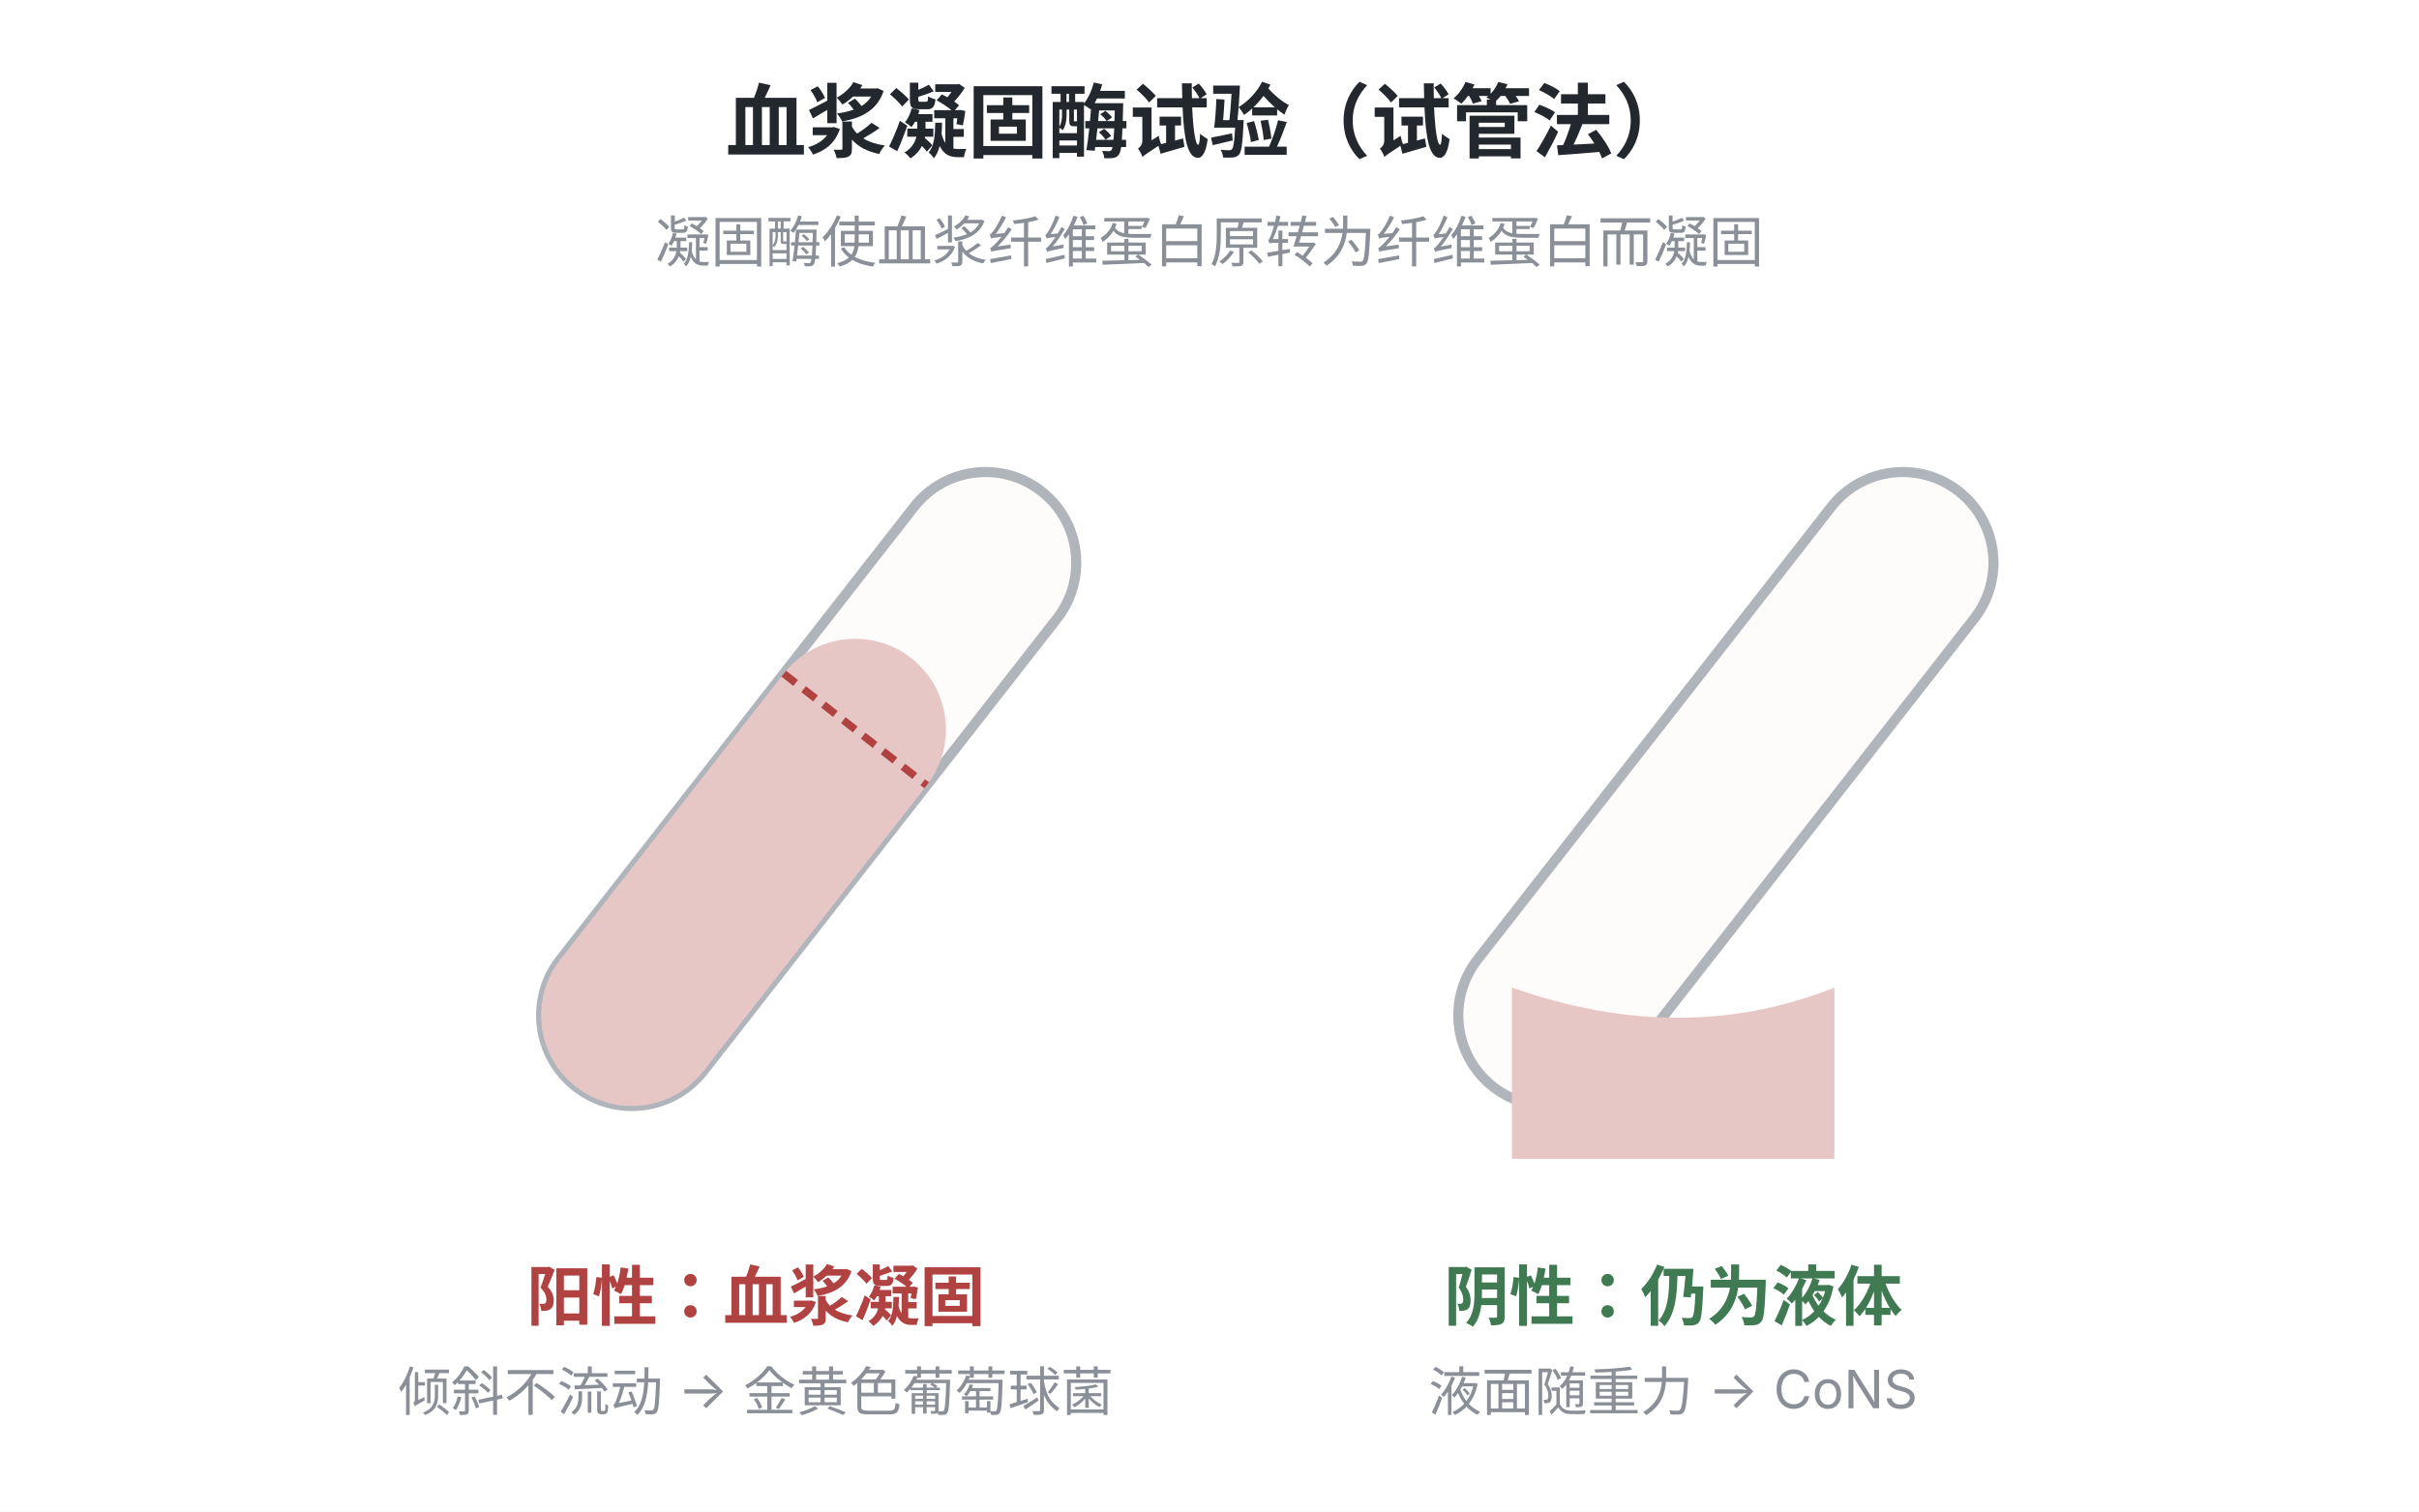
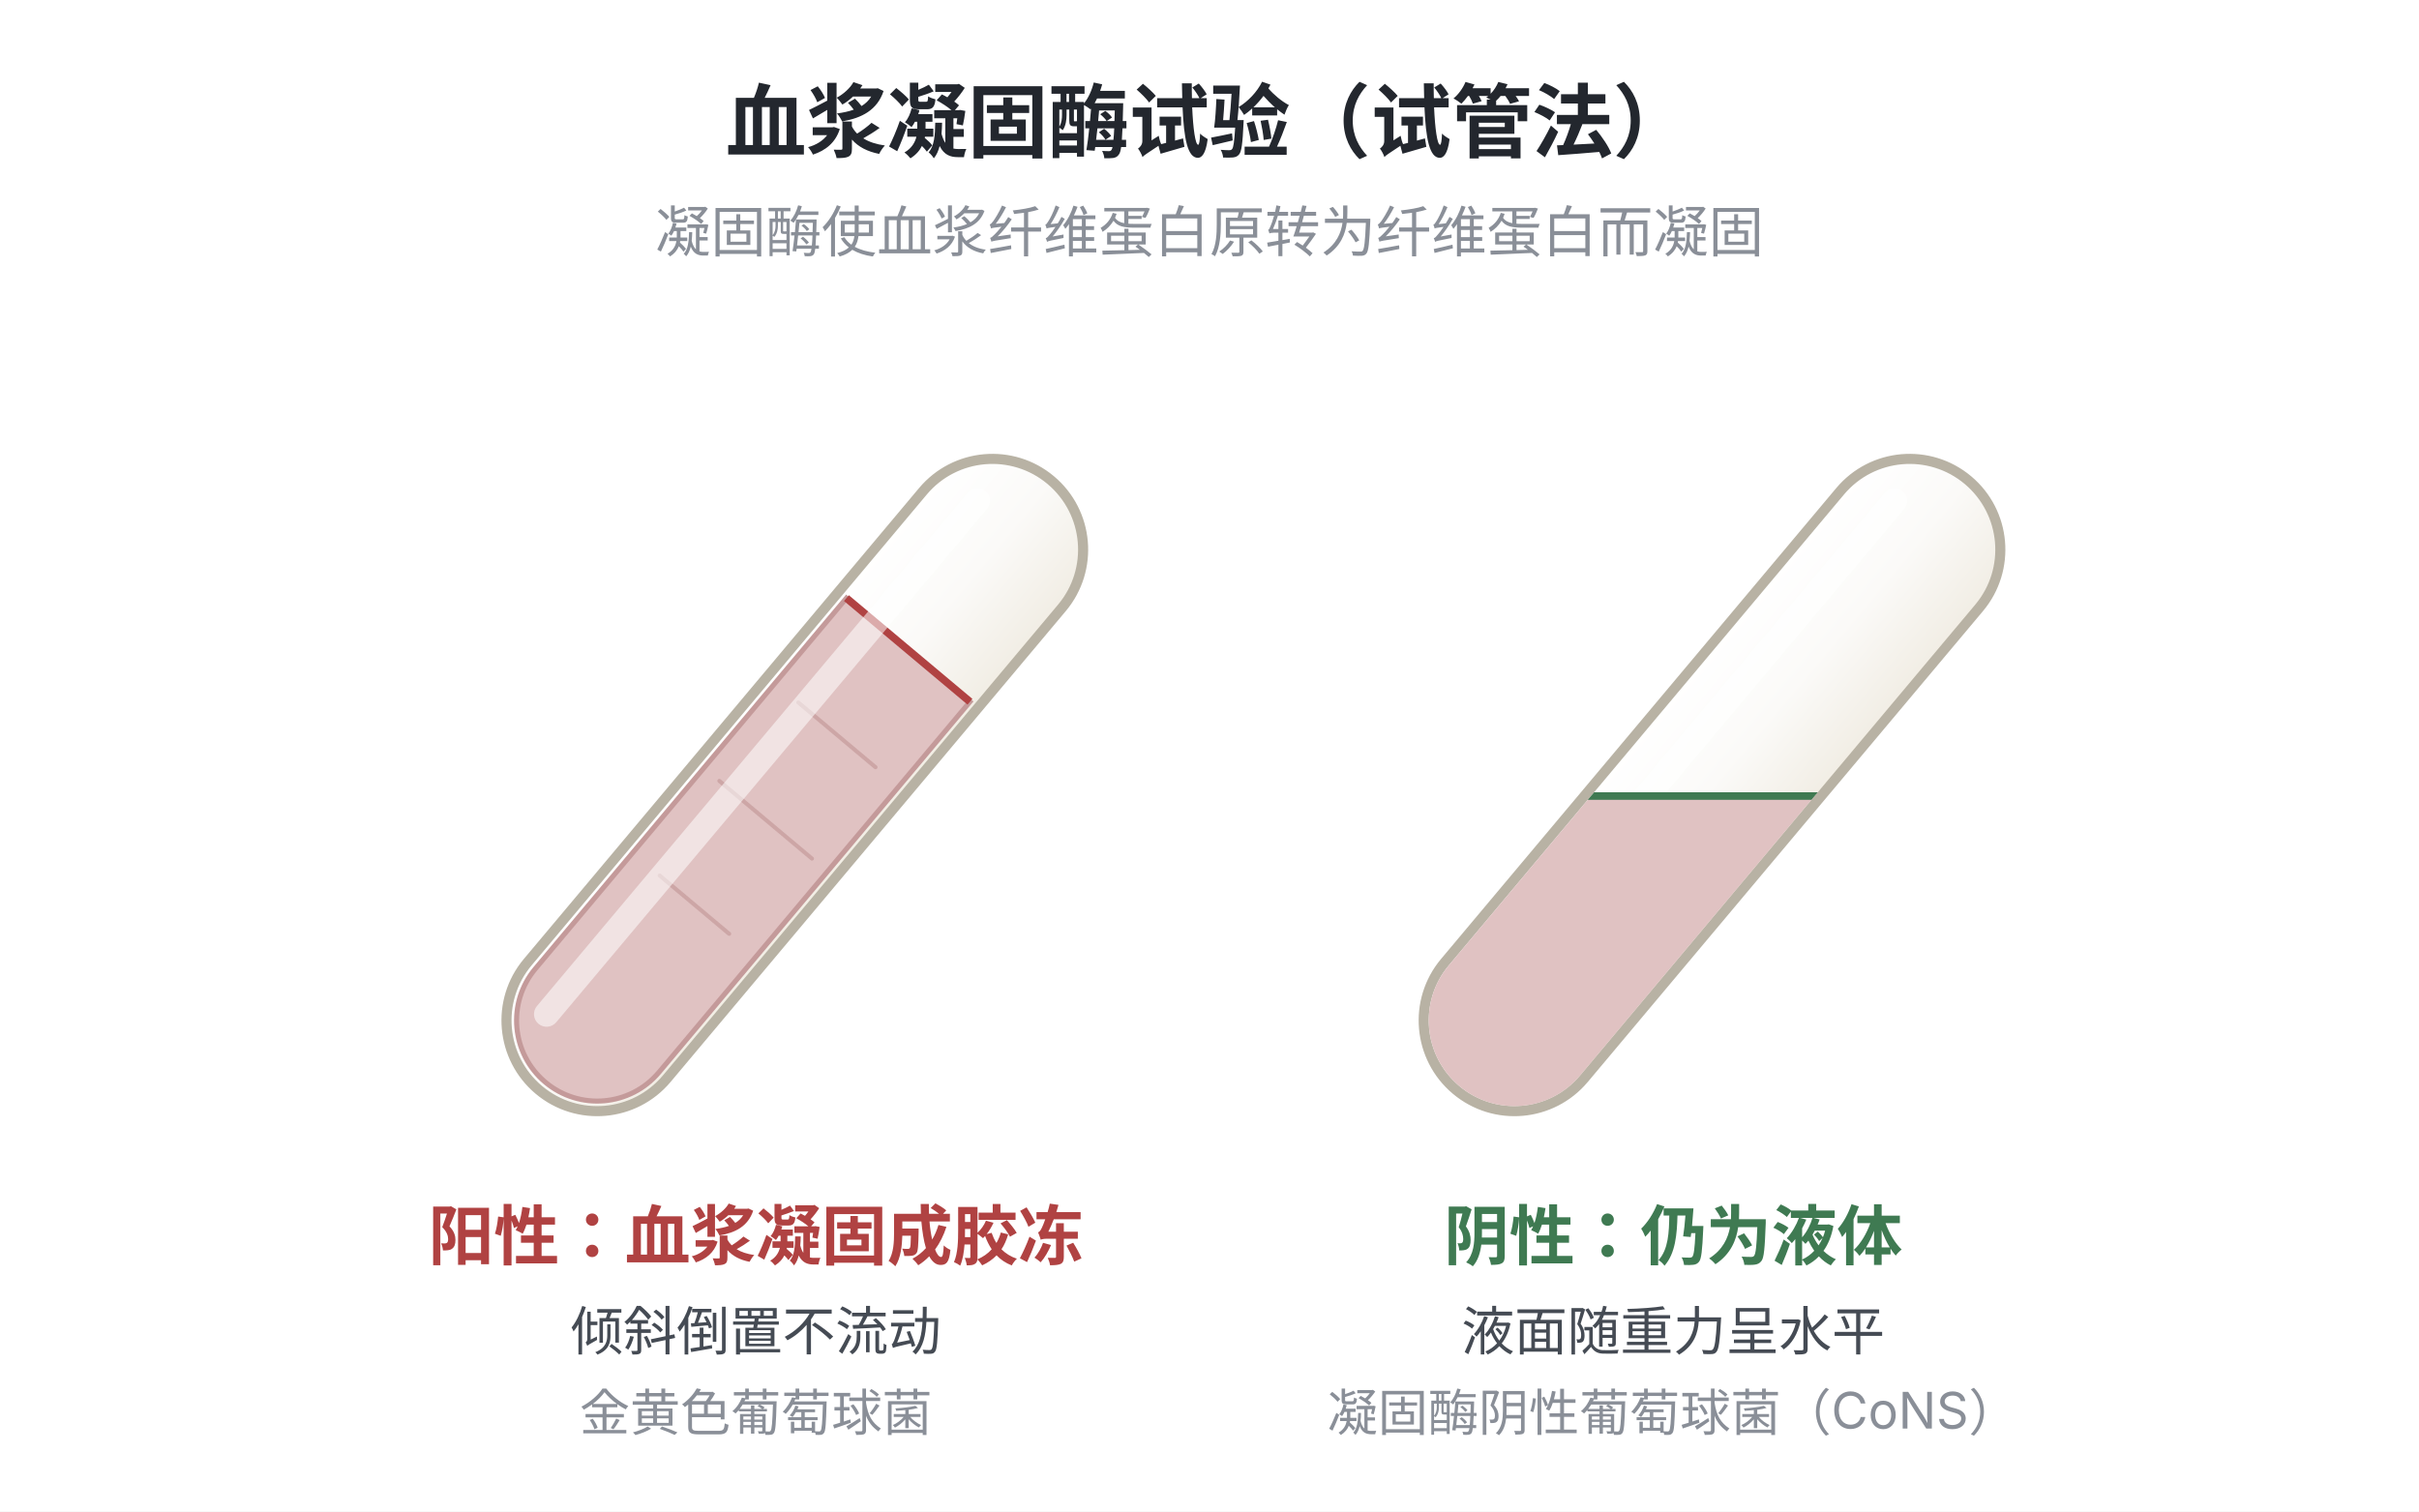
<svg xmlns="http://www.w3.org/2000/svg" viewBox="0 0 480 300" font-family="-apple-system,'PingFang SC','Microsoft YaHei',sans-serif">
+   <defs>
+     <linearGradient id="cgGlass" x1="0" y1="0" x2="1" y2="0">
+       <stop offset="0" stop-color="#ffffff" />
+       <stop offset="0.5" stop-color="#fbfaf8" />
+       <stop offset="1" stop-color="#f1ede4" />
+     </linearGradient>
+   </defs>
  <rect width="480" height="300" fill="#ffffff" />
  <text x="240" y="30" text-anchor="middle" font-size="16" font-weight="700" fill="#23272e">血浆凝固酶试验（试管法）</text>
-   <text x="240" y="52" text-anchor="middle" font-size="11" fill="#8a8f98">凝固酶使血浆纤维蛋白原转为纤维蛋白而凝固</text>
-   <g transform="rotate(38 150 170)">
-     <rect x="132" y="78" width="36" height="150" rx="18" fill="#fdfcfa" stroke="#b0b4bb" stroke-width="2" />
-     <rect x="132" y="120" width="36" height="108" rx="18" fill="#e7c6c6" stroke="none" />
-     <path d="M132,138 h36" stroke="#b04242" stroke-width="1.5" stroke-dasharray="3 2" />
+   <text x="240" y="50" text-anchor="middle" font-size="11" fill="#8a8f98">凝固酶使血浆纤维蛋白原转为纤维蛋白而凝固</text>
+   <g transform="rotate(40 150 165)">
+     <rect x="132" y="74" width="36" height="158" rx="18" fill="url(#cgGlass)" stroke="#b8b2a4" stroke-width="2" />
+     <path d="M134,118 h32 v96 a16,16 0 0 1 -32,0 z" fill="#e0c2c2" stroke="#c49a9a" stroke-width="1" />
+     <path d="M134,118 h32" stroke="#b04242" stroke-width="1.5" />
+     <path d="M140,140 h20 M138,162 h24 M141,184 h18" stroke="#c49a9a" stroke-width="0.8" stroke-linecap="round" opacity="0.7" />
+     <rect x="139" y="84" width="5" height="138" rx="2.5" fill="#ffffff" opacity="0.55" />
  </g>
-   <text x="150" y="262" text-anchor="middle" font-size="13" font-weight="700" fill="#b04242">阳性：血浆凝固</text>
-   <text x="150" y="280" text-anchor="middle" font-size="10.5" fill="#8a8f98">倾斜不流动 → 金黄色葡萄球菌</text>
-   <g transform="rotate(38 332 170)">
-     <rect x="314" y="78" width="36" height="150" rx="18" fill="#fdfcfa" stroke="#b0b4bb" stroke-width="2" />
+   <text x="150" y="250" text-anchor="middle" font-size="13" font-weight="700" fill="#b04242">阳性：血浆凝固成胶冻</text>
+   <text x="150" y="268" text-anchor="middle" font-size="10.5" fill="#454b54">倾斜倒置不流动</text>
+   <text x="150" y="284" text-anchor="middle" font-size="10" fill="#8a8f98">金黄色葡萄球菌</text>
+   <g transform="rotate(40 332 165)">
+     <rect x="314" y="74" width="36" height="158" rx="18" fill="url(#cgGlass)" stroke="#b8b2a4" stroke-width="2" />
+     <rect x="321" y="84" width="5" height="138" rx="2.5" fill="#ffffff" opacity="0.55" />
  </g>
-   <path d="M300,196 q34,12 64,0 v34 h-64 z" fill="#e7c6c6" />
-   <text x="332" y="262" text-anchor="middle" font-size="13" font-weight="700" fill="#3f7a52">阴性：仍为液体</text>
-   <text x="332" y="280" text-anchor="middle" font-size="10.5" fill="#8a8f98">液面随重力 → CoNS</text>
+   <clipPath id="cgNegTube">
+     <rect x="315" y="75" width="34" height="156" rx="17" transform="rotate(40 332 165)" />
+   </clipPath>
+   <g clip-path="url(#cgNegTube)">
+     <rect x="260" y="158" width="130" height="100" fill="#e0c2c2" />
+     <path d="M260,158 h130" stroke="#3f7a52" stroke-width="1.5" />
+   </g>
+   <text x="332" y="250" text-anchor="middle" font-size="13" font-weight="700" fill="#3f7a52">阴性：仍为液体</text>
+   <text x="332" y="268" text-anchor="middle" font-size="10.5" fill="#454b54">液面随重力呈水平</text>
+   <text x="332" y="284" text-anchor="middle" font-size="10" fill="#8a8f98">凝固酶阴性葡萄球菌（CoNS）</text>
</svg>
